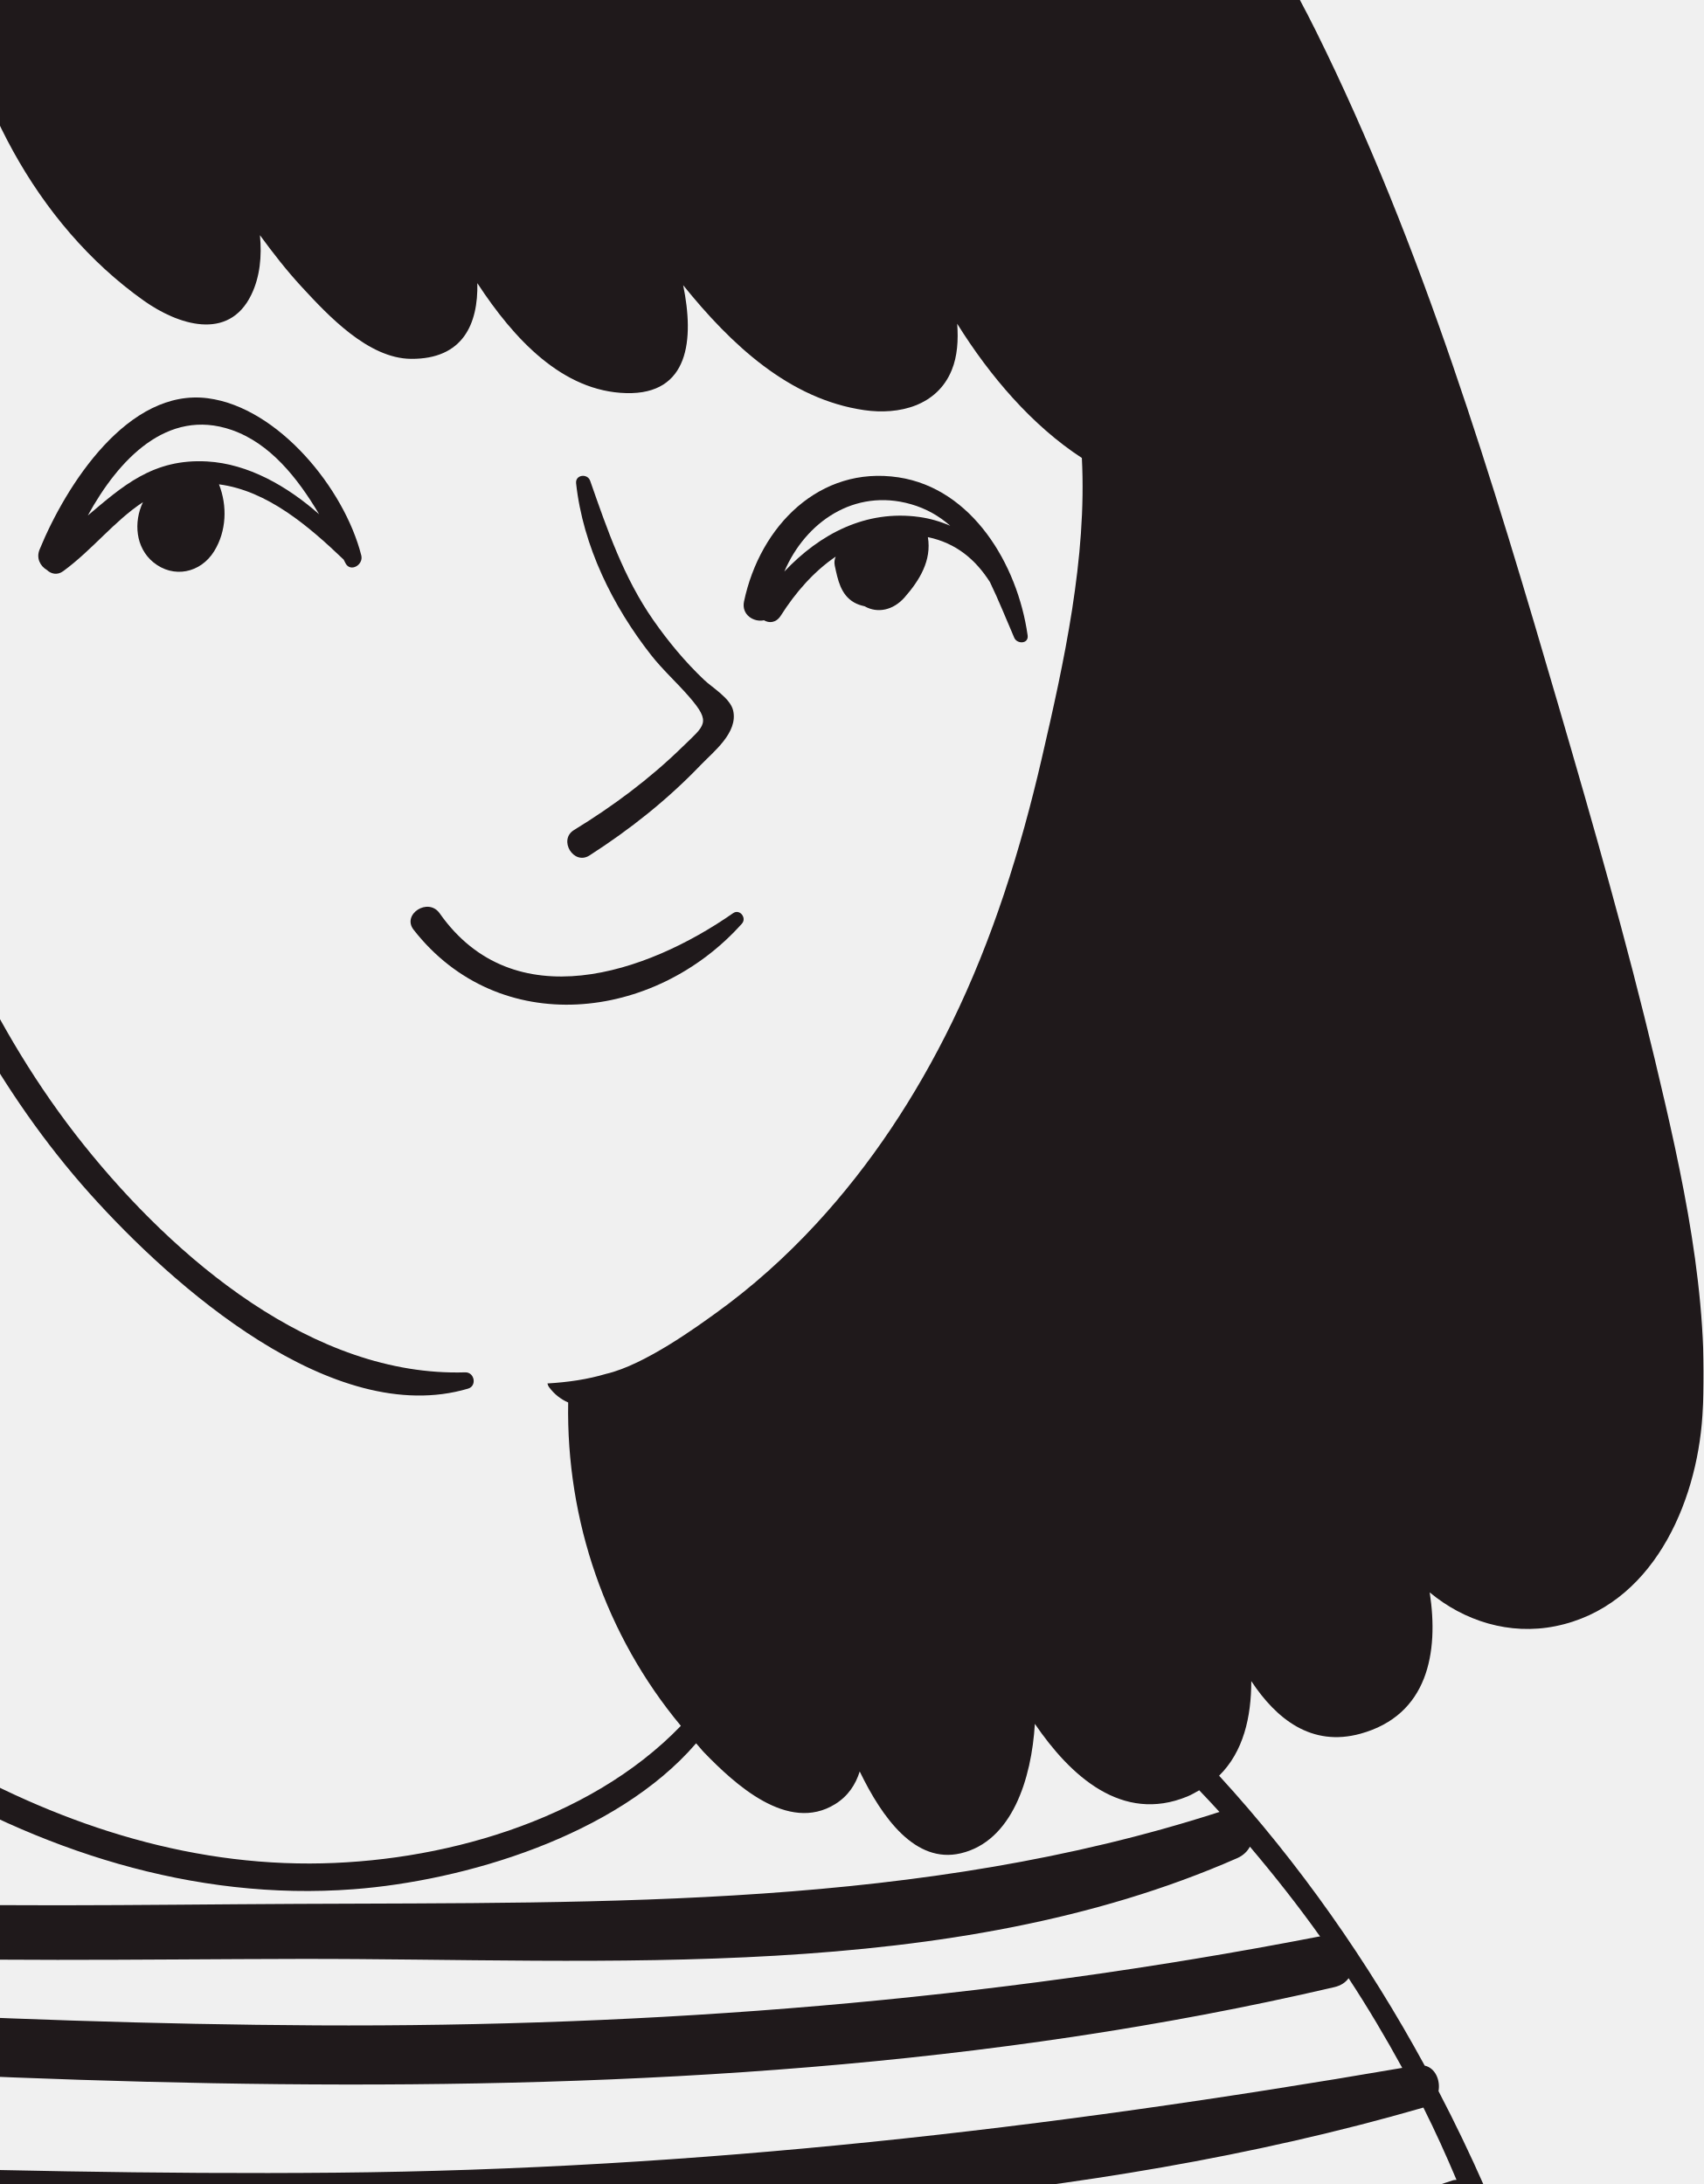
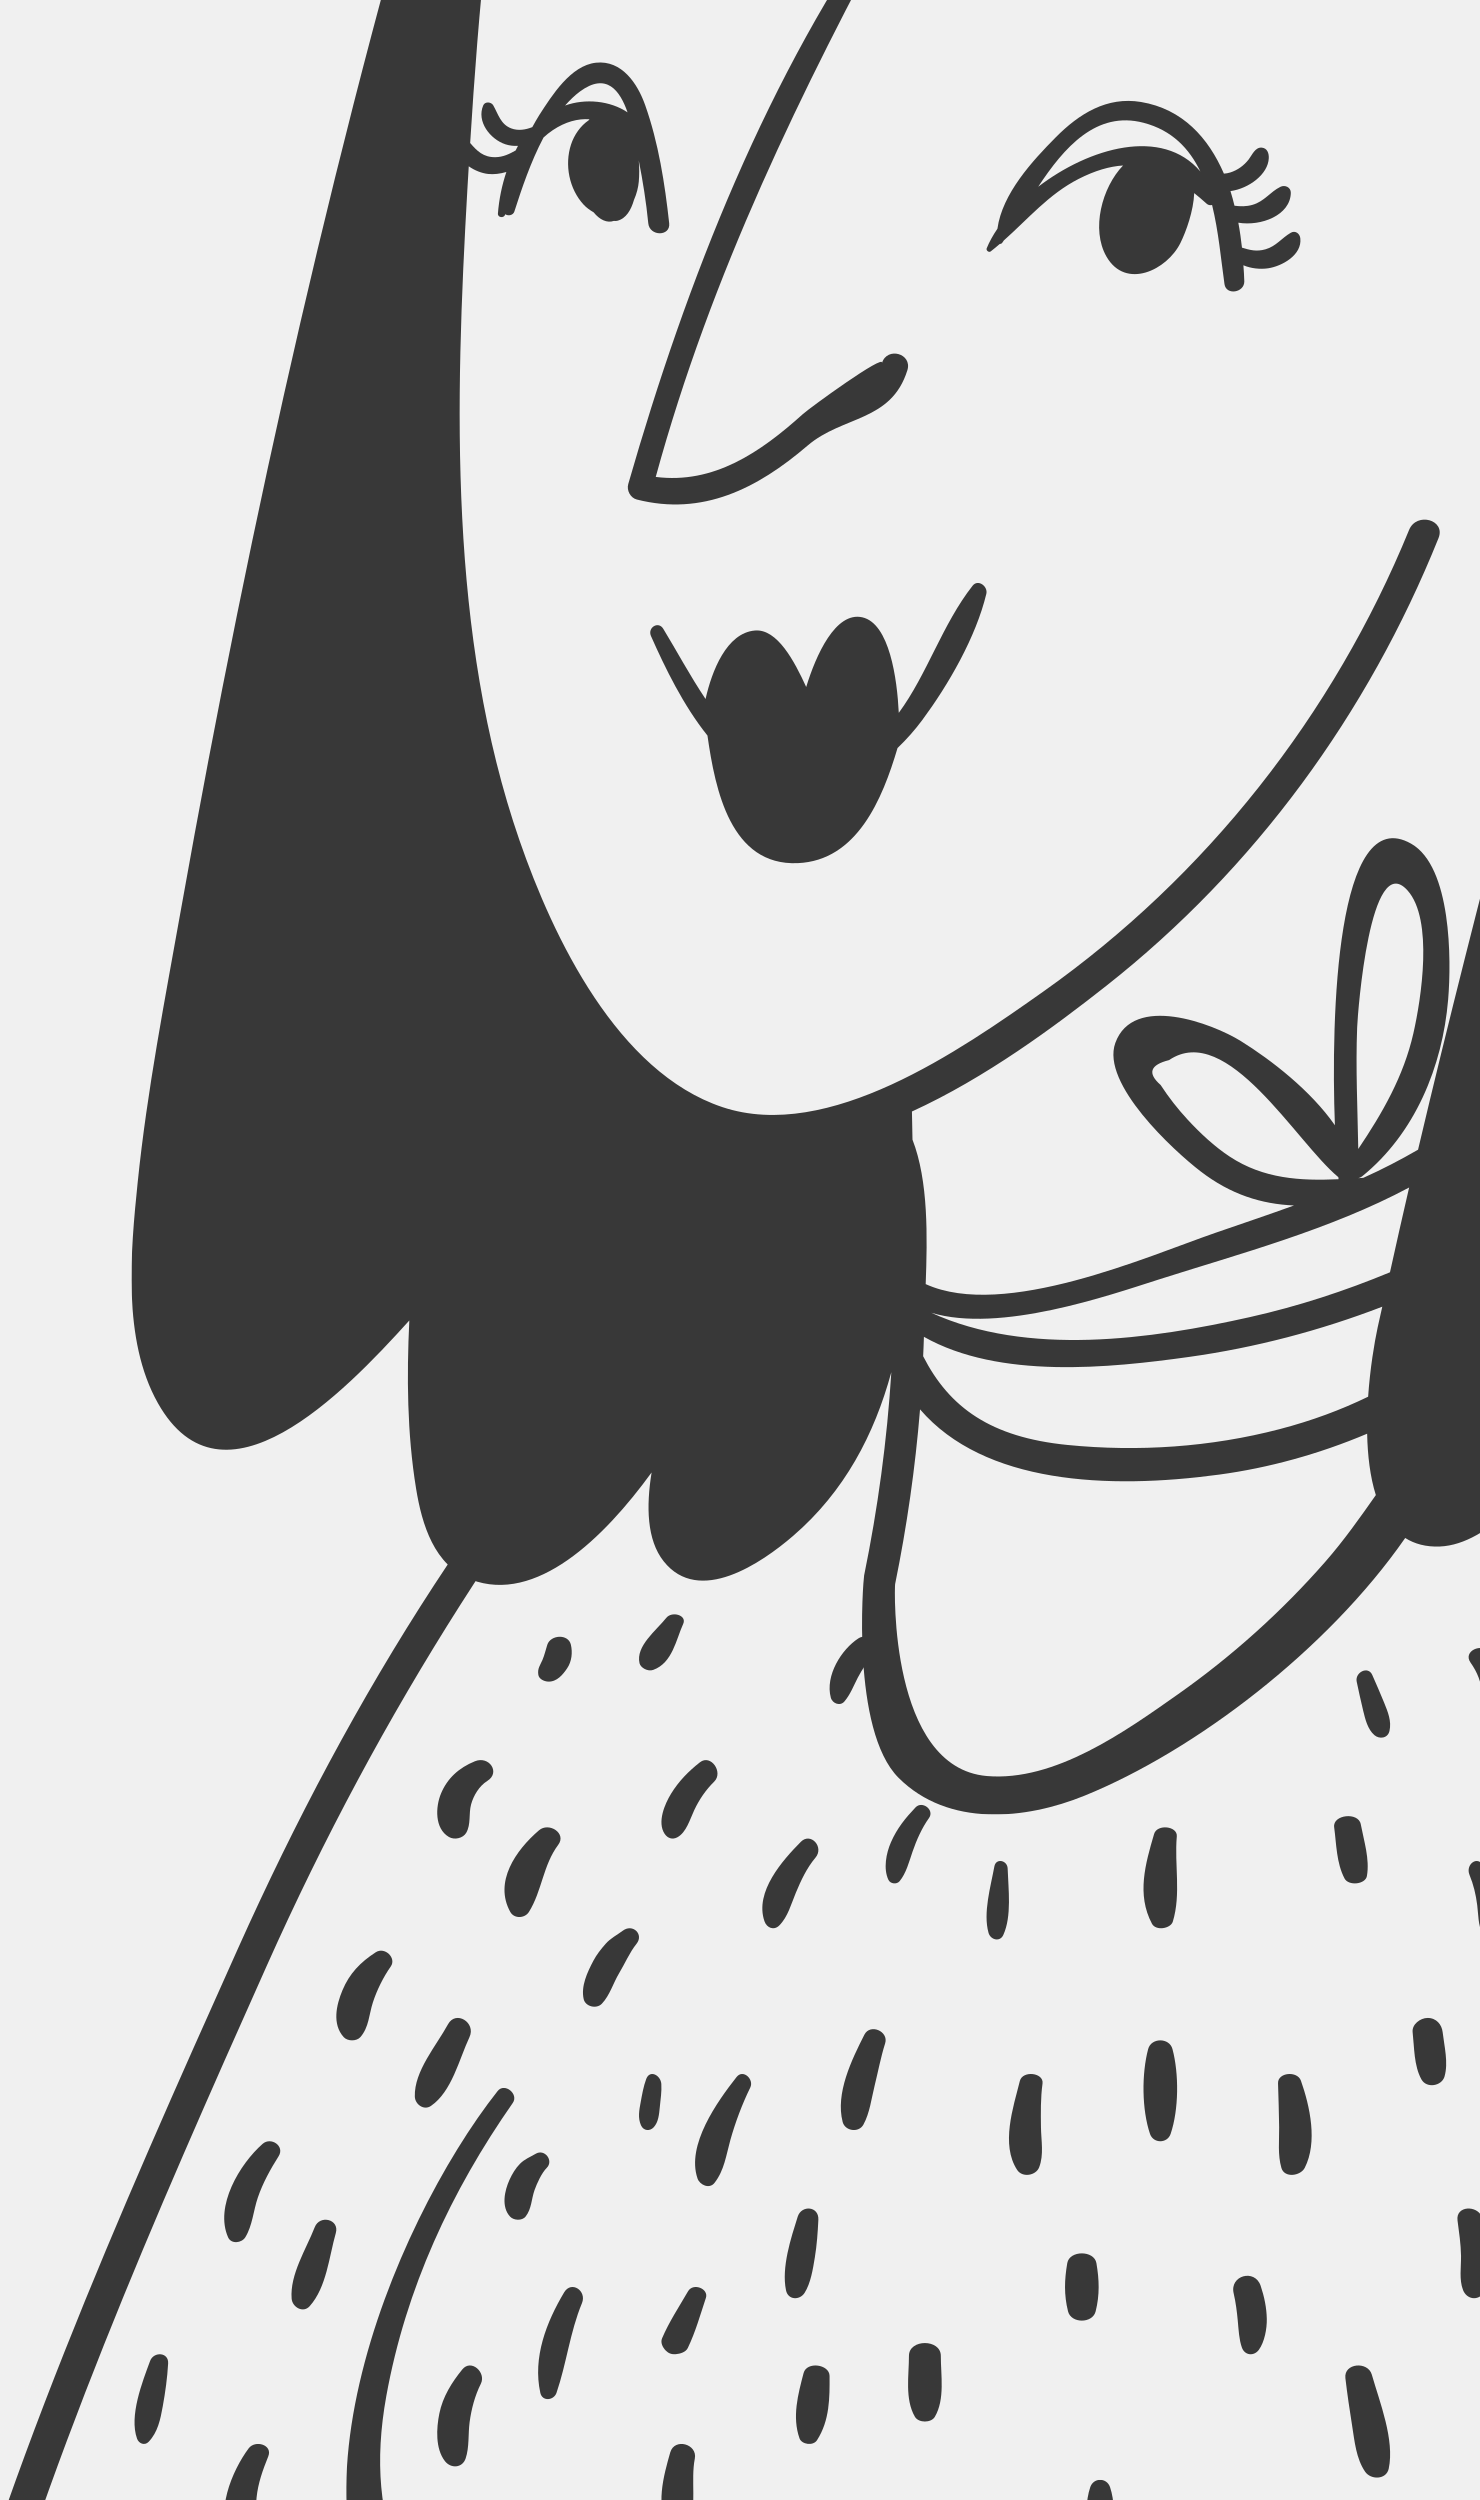
- <svg xmlns="http://www.w3.org/2000/svg" xmlns:xlink="http://www.w3.org/1999/xlink" width="195px" height="250px" viewBox="0 0 195 250" version="1.1">
+ <svg xmlns="http://www.w3.org/2000/svg" xmlns:xlink="http://www.w3.org/1999/xlink" width="132px" height="223px" viewBox="0 0 132 223" version="1.1">
  <defs>
-     <polygon id="path-1" points="7.81644933e-15 0 295.964 0 295.964 327.354 0 327.354" />
+     <polygon id="path-1" points="70.108 116.233 0.367 116.233 0.367 0.519 70.108 0.519 70.108 116.233" />
+     <polygon id="path-3" points="16.088 42.704 0.883 42.704 0.883 0.244 16.088 0.244" />
+     <polygon id="path-5" points="0.726 0.449 216.385 0.449 216.385 247.854 0.726 247.854" />
+     <polygon id="path-7" points="3.427 7.315 0.839 7.315 0.839 0.201 3.427 0.201" />
  </defs>
  <g id="home" stroke="none" stroke-width="1" fill="none" fill-rule="evenodd">
-     <g id="Tablet" transform="translate(-66, -2358)">
-       <g id="hausfrau" transform="translate(-35, 2301)">
-         <g id="Page-1">
-           <g id="Group-15" transform="translate(0, 0.482063)">
-             <g id="Group-14">
-               <g>
+     <g id="Mobile-Portrait-Copy-2" transform="translate(-140, -4559)">
+       <g id="pädagogin" transform="translate(29, 4538)">
+         <g id="Page-1" transform="translate(20, 21)">
+           <g id="Group-211">
+             <g id="Paedagogin" style="mix-blend-mode: multiply;" transform="translate(84, -86)">
+               <g id="Group-4" transform="translate(0, 198)">
                <mask id="mask-2" fill="white">
                  <use xlink:href="#path-1" />
                </mask>
-                 <g id="Clip-13" />
-                 <path d="M240.553,263.928 C206.345,274.974 170.643,274.281 135.017,274.452 C98.999,274.623 61.333,275.926 26.194,266.992 C26.134,266.977 26.081,266.979 26.024,266.966 C27.76,262.847 29.686,258.88 31.753,255.017 C32.816,256.244 34.084,257.302 35.613,258.129 C44.47,262.907 51.468,257.077 56.55,248.924 C58.812,253.407 62.179,257.246 66.874,259.769 C74.238,263.725 83.265,263.585 89.785,258.786 C105.305,268.303 123.1,274.173 141.488,272.775 C154.013,271.823 171.495,266.735 180.661,256.071 C180.973,256.412 181.248,256.78 181.57,257.114 C185.039,260.694 191.15,266.393 196.568,263.036 C198.061,262.111 198.915,260.789 199.384,259.294 C201.961,264.625 205.754,269.88 210.933,268.668 C216.825,267.289 219.045,260.122 219.427,253.846 C223.489,259.8 229.403,265.246 236.876,262.158 C237.372,261.952 237.799,261.698 238.236,261.449 C239.014,262.263 239.789,263.088 240.553,263.928 M244.037,267.906 C246.844,271.22 249.538,274.637 252.067,278.186 C251.998,278.196 251.935,278.192 251.866,278.206 C214,285.556 175.859,288.557 137.308,288.36 C118.644,288.264 99.988,287.574 81.35,286.612 C72.032,286.133 62.716,285.585 53.402,285.01 C43.528,284.4 32.835,284.834 23.605,280.81 C22.69,280.412 21.822,280.428 21.062,280.69 C21.851,278.106 22.693,275.536 23.621,272.991 C23.662,272.878 23.712,272.772 23.755,272.659 C24.042,272.85 24.366,273.012 24.759,273.112 C60.504,282.199 98.652,280.813 135.258,280.753 C170.385,280.695 209.672,283.677 242.592,269.214 C243.277,268.912 243.743,268.443 244.037,267.906 M255.329,282.961 C257.519,286.296 259.553,289.727 261.468,293.226 C220.767,300.218 180.799,304.839 139.407,305.222 C98.279,305.603 57.219,303.283 16.114,302.491 C16.94,297.057 18.045,291.667 19.45,286.344 C19.702,286.561 19.988,286.761 20.35,286.915 C35.949,293.578 55.635,291.916 72.284,292.851 C92.474,293.985 112.683,294.89 132.906,295.089 C173.354,295.486 214.188,293.198 253.692,283.985 C254.462,283.805 254.99,283.432 255.329,282.961 M267.679,306.045 C267.543,306.066 267.412,306.045 267.272,306.093 C246.803,312.917 226.874,318.284 205.163,318.984 C185.248,319.628 165.248,319.122 145.324,319.141 C124.663,319.162 104.001,319.182 83.34,319.202 C61.384,319.224 37.545,321.782 15.962,317.274 C15.465,317.171 15.008,317.177 14.589,317.255 C14.749,314.391 14.963,311.53 15.28,308.68 C15.586,308.788 15.912,308.867 16.28,308.883 C58.091,310.599 100.117,311.962 141.962,311.447 C182.399,310.949 224.796,309.073 263.889,297.768 C265.25,300.482 266.499,303.25 267.679,306.045 M269.558,310.679 C270.578,313.363 271.53,316.07 272.371,318.812 C272.389,318.872 272.43,318.904 272.452,318.959 C264.535,325.333 254.018,326.357 244.287,327.738 C233.432,329.279 222.53,330.451 211.602,331.328 C189.714,333.081 167.746,333.648 145.795,333.786 C123.785,333.926 101.772,333.683 79.76,333.549 C68.725,333.481 57.691,333.431 46.657,333.38 C36.071,333.328 24.352,334.552 14.382,330.335 C14.322,328.184 14.325,326.036 14.351,323.887 C14.372,323.891 14.388,323.9 14.407,323.905 C35.232,328.19 57.668,325.966 78.829,325.923 L147.96,325.788 C188.611,325.707 231.783,329.128 269.448,310.766 C269.495,310.743 269.514,310.704 269.558,310.679 M14.812,207.374 C13.216,195.195 13.973,182.727 15.116,170.547 C15.865,162.554 16.782,154.547 17.822,146.546 C17.028,166.123 17.267,185.746 17.852,205.321 C18.007,210.459 18.254,216.775 20.594,221.648 C19.962,221.591 19.363,221.379 18.815,220.967 C15.644,218.58 15.245,210.677 14.812,207.374 M129.757,90.261 C130.75,88.214 130.979,85.857 130.747,83.44 C132.239,85.483 133.794,87.48 135.517,89.348 C138.547,92.63 143.138,97.557 148.037,97.595 C153.991,97.641 155.725,93.592 155.625,88.929 C159.827,95.357 165.394,101.336 172.669,101.518 C179.881,101.701 180.45,95.365 179.181,89.165 C184.662,95.968 191.327,102.223 199.896,103.465 C203.899,104.044 208.249,102.967 209.913,98.884 C210.564,97.286 210.678,95.46 210.539,93.576 C214.261,99.549 219.102,105.231 224.805,108.941 C225.391,120.375 222.779,132.267 220.209,143.362 C217.798,153.77 214.603,164.018 209.902,173.632 C205.825,181.97 200.693,189.799 194.391,196.621 C190.893,200.409 187.038,203.87 182.851,206.876 C180.953,208.238 174.794,212.766 170.357,213.782 C168.226,214.422 165.986,214.74 163.644,214.88 C163.692,215.026 163.736,215.173 163.84,215.312 C164.449,216.136 165.193,216.692 166.02,217.06 C165.781,230.546 170.32,243.749 178.916,254.073 C168.321,265.065 151.157,269.793 136.468,269.831 C120.756,269.873 105.726,264.513 92.374,256.491 C92.835,256 93.276,255.484 93.693,254.932 C101.189,245.026 100.523,230.068 100.699,218.322 C100.921,203.561 99.963,188.808 97.901,174.197 C101.685,180.953 106.085,187.359 111.324,193.206 C120.731,203.704 139.115,220.054 154.564,215.473 C155.61,215.162 155.298,213.576 154.24,213.609 C136.845,214.147 120.946,200.51 110.603,187.592 C99.934,174.27 93.169,158.306 88.396,142.025 C88.357,141.891 88.28,141.806 88.222,141.697 C88.59,140.638 88.028,139.19 86.591,139.274 C77.9,139.777 71.081,121.6 68.843,115.179 C68.192,113.311 66.764,110.29 66.948,108.246 C67.79,98.922 75.273,104.309 77.849,106.764 C80.043,108.855 81.56,111.382 83.103,113.912 C82.978,114.207 82.928,114.542 83.025,114.911 C83.849,118.077 86.668,121.334 90.211,119.323 C95.309,116.429 91.465,107.999 90.621,104.034 C88.549,94.297 87.34,84.186 88.43,74.24 C89.306,66.25 91.928,59.246 95.321,52.132 C97.412,67.065 104.987,82.087 117.457,90.935 C121.304,93.666 127.145,95.646 129.757,90.261 M290.382,177.84 C287.164,164.339 283.335,150.959 279.449,137.638 C271.808,111.457 263.77,84.646 251.629,60.149 C241.555,39.825 226.777,22.798 207.085,11.388 C197.897,6.066 187.882,2.037 177.55,-0.402 C175.847,-0.804 174.13,-1.137 172.405,-1.438 C158.341,-7.127 140.517,-2.921 126.749,1.3 C126.536,1.364 126.379,1.475 126.227,1.586 C108.268,-7.136 86.877,-6.253 69.149,2.909 C56.475,9.461 47.981,19.812 41.739,31.765 C36.026,39.079 31.314,47.219 27.609,55.546 C17.308,78.703 12.489,104.316 8.087,129.15 C3.499,155.035 -2.217,182.313 0.881,208.678 C2.036,218.503 4.223,231.371 14.854,235.281 C19.237,236.892 23.53,236.37 27.523,234.618 C26.905,240.802 27.263,246.931 29.547,251.643 C26.276,257.823 23.442,264.174 21.066,270.421 C13.666,289.881 10.208,310.597 10.833,331.409 C10.833,331.425 10.841,331.435 10.843,331.451 C10.731,332.113 10.982,332.805 11.786,333.183 C21.324,337.674 31.781,337.084 42.072,337.133 C53.894,337.189 65.716,337.25 77.538,337.29 C101.119,337.367 124.706,337.576 148.285,337.323 C171.8,337.072 195.33,336.278 218.748,334.04 C230.243,332.943 241.762,331.606 253.133,329.571 C261.123,328.143 268.926,326.038 274.588,319.88 C274.704,319.753 274.783,319.624 274.83,319.494 C275.292,319.15 275.559,318.578 275.305,317.878 C272.624,310.466 269.373,303.087 265.618,295.886 C265.844,294.643 265.258,293.241 264.039,292.967 C257.569,281.091 249.687,269.795 240.511,259.781 C243.296,257.037 244.195,253.064 244.192,248.951 C247.058,253.289 251.087,256.516 256.684,254.975 C264.411,252.848 265.665,245.682 264.611,238.797 C268.542,242.069 273.737,243.731 279.016,242.662 C290.024,240.433 295.162,228.729 295.818,218.574 C296.692,205.047 293.5,190.923 290.382,177.84" id="Fill-12" fill="#1F191B" mask="url(#mask-2)" />
-                 <path d="M181.204,144.069 C177.368,148.075 173.069,151.482 168.457,154.442 C166.645,155.606 164.857,152.65 166.686,151.531 C171.143,148.803 175.31,145.709 179.091,142.018 C181.66,139.511 182.455,139.268 179.868,136.279 C178.443,134.635 176.838,133.202 175.482,131.47 C171.133,125.912 167.715,119.048 166.928,111.848 C166.819,110.846 168.229,110.678 168.537,111.556 C170.498,117.157 172.368,122.633 175.767,127.509 C177.496,129.985 179.41,132.285 181.58,134.346 C182.515,135.235 184.568,136.435 184.897,137.841 C185.492,140.375 182.632,142.577 181.204,144.069" id="Fill-2" fill="#1F191B" mask="url(#mask-2)" />
-                 <path d="M148.332,162.945 C146.953,161.18 150.004,159.201 151.314,161.065 C159.785,173.122 174.988,167.959 184.893,161.048 C185.647,160.52 186.488,161.591 185.903,162.246 C175.897,173.458 158.113,175.467 148.332,162.945" id="Fill-4" fill="#1F191B" mask="url(#mask-2)" />
-                 <path d="M209.746,116.703 C208.606,116.21 207.406,115.863 206.187,115.695 C200.08,114.853 194.822,117.632 190.755,121.945 C193.184,116.256 198.785,112.394 205.225,114.226 C207.019,114.736 208.491,115.604 209.746,116.703 M218.599,129.242 C217.436,121.056 212.214,112.426 203.811,111.158 C194.825,109.802 187.98,116.692 186.146,125.353 C185.815,126.916 187.292,127.772 188.423,127.519 C189.012,127.874 189.82,127.83 190.354,126.987 C192.046,124.318 194.149,121.922 196.636,120.233 C196.511,120.53 196.441,120.865 196.529,121.269 C196.88,122.904 197.208,124.595 198.736,125.478 C199.109,125.695 199.521,125.824 199.941,125.915 C201.428,126.765 203.229,126.366 204.512,124.906 C206.227,122.957 207.634,120.668 207.183,118.003 C210.417,118.679 212.646,120.572 214.287,123.151 C215.3,125.244 216.166,127.448 217.067,129.521 C217.398,130.281 218.742,130.236 218.599,129.242" id="Fill-6" fill="#1F191B" mask="url(#mask-2)" />
-                 <path d="M137.522,115.386 C133.853,112.151 129.393,109.61 124.715,109.341 C118.511,108.986 115.005,112.192 111.048,115.527 C114.572,109.099 120.14,103.193 127.491,105.727 C131.896,107.247 135.043,111.207 137.522,115.386 M142.345,120.101 C140.406,112.434 132.841,103.178 124.809,102.109 C115.688,100.897 108.57,112.006 105.529,119.424 C105.115,120.434 105.63,121.331 106.353,121.753 C106.842,122.216 107.544,122.401 108.238,121.894 C111.584,119.445 114.081,116.151 117.358,114.003 C116.267,116.293 116.513,119.209 118.536,120.872 C120.84,122.768 123.961,122.123 125.511,119.609 C126.924,117.319 127.031,114.421 126.059,111.96 C131.585,112.675 136.326,116.749 140.328,120.576 C140.394,120.707 140.466,120.847 140.531,120.976 C141.084,122.078 142.616,121.181 142.345,120.101" id="Fill-8" fill="#1F191B" mask="url(#mask-2)" />
+                 <g id="Clip-3" />
+                 <path d="M68.775,0.761 C51.226,18.303 38.332,39.273 28.233,61.796 C17.57,85.578 6.897,109.583 0.424,134.896 C-0.073,136.84 2.804,137.611 3.424,135.721 C3.788,134.667 4.119,133.603 4.415,132.527 C4.477,132.316 4.462,132.136 4.416,131.972 C10.851,108.27 20.817,85.69 30.815,63.301 C40.883,40.755 53.722,20.569 69.898,1.881 C70.56,1.118 69.507,0.03 68.775,0.761" id="Fill-2" fill="#3C3C3B" mask="url(#mask-2)" />
              </g>
+               <g id="Group-10" transform="translate(37, 272)">
+                 <mask id="mask-4" fill="white">
+                   <use xlink:href="#path-3" />
+                 </mask>
+                 <g id="Clip-9" />
+                 <path d="M15.602,54.114 C6.364,47.379 2.335,39.421 4.464,27.699 C6.2,18.133 10.236,9.459 15.738,1.585 C16.301,0.781 15.004,-0.259 14.39,0.519 C4.974,12.434 -6.791,40.759 7.64,52.453 C6.549,56.893 5.641,61.416 4.989,65.929 C4.759,67.526 7.054,68.274 7.423,66.616 C8.353,62.42 9.078,58.131 9.627,53.846 C11.121,54.76 12.811,55.546 14.764,56.149 C16.011,56.532 16.558,54.811 15.602,54.114" id="Fill-8" fill="#3C3C3B" mask="url(#mask-4)" />
+               </g>
+               <path d="M79.031,125.751 C82.176,123.058 86.495,123.65 87.938,119.026 C88.402,117.536 86.133,116.897 85.671,118.381 C85.944,117.503 79.282,122.338 78.611,122.941 C74.818,126.358 70.658,129.201 65.492,128.541 C70.448,110.429 78.455,94.1 87.295,77.718 C87.602,77.151 86.828,76.72 86.469,77.221 C75.483,92.581 68.269,110.981 63.04,129.175 C62.876,129.745 63.237,130.412 63.798,130.556 C69.664,132.052 74.541,129.596 79.031,125.751" id="Fill-18" fill="#3C3C3B" />
+               <path d="M93.759,138.243 C91.06,141.674 89.71,146.141 87.171,149.586 C87.025,146.546 86.34,141.609 83.917,141.064 C81.529,140.528 79.782,144.439 78.913,147.28 C77.862,144.978 76.329,142.07 74.336,142.242 C71.813,142.459 70.497,145.847 69.936,148.35 C68.523,146.244 67.303,143.955 66.159,142.082 C65.719,141.363 64.736,141.989 65.067,142.735 C66.323,145.567 67.951,148.924 70.106,151.613 C70.802,156.503 72.181,163.242 78.154,162.993 C83.435,162.773 85.704,157.308 87.061,152.723 C87.862,151.959 88.601,151.123 89.263,150.233 C91.607,147.068 94.055,142.825 94.981,138.969 C95.141,138.302 94.243,137.626 93.759,138.243" id="Fill-22" fill="#3C3C3B" />
+               <path d="M99.607,102.658 C101.918,99.149 104.795,95.849 109.005,96.952 C111.549,97.618 113.083,99.251 114.071,101.294 C110.665,97.288 104.165,99.168 99.607,102.658 M122.14,106.76 C121.321,107.233 120.836,107.968 119.878,108.239 C119.062,108.471 118.467,108.297 117.784,108.091 C117.698,107.354 117.602,106.61 117.459,105.865 C119.487,106.202 122.101,105.205 122.141,103.206 C122.153,102.702 121.616,102.464 121.212,102.665 C120.297,103.118 119.784,103.963 118.736,104.268 C118.158,104.435 117.638,104.417 117.116,104.35 C117.003,103.914 116.898,103.473 116.758,103.047 C118.389,102.821 120.123,101.55 120.176,100.1 C120.192,99.673 120.044,99.212 119.55,99.168 C118.96,99.116 118.681,99.834 118.387,100.216 C117.965,100.763 117.397,101.178 116.74,101.385 C116.548,101.447 116.36,101.475 116.173,101.489 C114.788,98.292 112.481,95.716 108.78,95.097 C105.737,94.587 103.254,96.149 101.174,98.248 C99.089,100.351 96.394,103.279 95.971,106.401 C95.575,106.984 95.248,107.57 95.013,108.149 C94.937,108.341 95.206,108.553 95.37,108.427 C95.646,108.216 95.909,107.992 96.17,107.769 C96.254,107.766 96.338,107.737 96.398,107.657 C96.446,107.591 96.495,107.516 96.542,107.448 C98.706,105.53 100.555,103.316 103.216,101.958 C104.667,101.219 105.966,100.839 107.176,100.762 C105.298,102.714 104.301,106.453 105.696,108.886 C107.409,111.872 111.099,110.095 112.297,107.668 C112.805,106.637 113.461,104.819 113.524,103.226 C113.895,103.524 114.268,103.842 114.648,104.183 C114.777,104.299 114.956,104.325 115.118,104.286 C115.7,106.65 115.917,109.192 116.224,111.346 C116.371,112.377 118.002,112.109 117.992,111.103 C117.988,110.643 117.941,110.146 117.911,109.663 C118.605,109.958 119.427,110.033 120.104,109.934 C121.337,109.755 123.164,108.753 122.988,107.253 C122.939,106.834 122.545,106.528 122.14,106.76" id="Fill-24" fill="#3C3C3B" />
+               <g id="Group-28" transform="translate(18, 0)">
+                 <mask id="mask-6" fill="white">
+                   <use xlink:href="#path-5" />
+                 </mask>
+                 <g id="Clip-27" />
+                 <path d="M39.404,95.414 C39.818,94.949 40.252,94.515 40.733,94.161 C43.109,92.413 44.306,94.088 44.978,96.023 C43.423,94.975 41.203,94.766 39.404,95.414 M154.405,92.894 C153.136,98.543 150.088,103.323 146.561,107.787 C143.211,112.027 139.545,117.046 133.969,118.004 C132.89,118.189 132.805,119.321 133.322,120.035 C127.169,142.73 120.906,165.597 115.49,188.553 C113.908,189.47 112.284,190.311 110.61,191.061 C110.464,191.071 110.321,191.08 110.177,191.09 L110.177,191.087 C110.29,191.057 110.4,191.01 110.5,190.931 C115.214,187.113 117.669,181.147 118.174,175.167 C118.476,171.606 118.463,163.307 114.882,161.261 C108.214,157.451 107.702,176.604 108.073,186.372 C105.919,183.28 102.406,180.556 99.687,178.866 C97.135,177.282 90.075,174.617 88.486,179.034 C87.181,182.664 93.703,188.65 96.09,190.484 C98.78,192.552 101.517,193.405 104.425,193.529 C102.096,194.373 99.743,195.163 97.411,195.969 C91.389,198.048 78.574,203.731 71.572,200.543 C71.725,196.345 71.824,191.335 70.394,187.657 C70.38,186.813 70.363,185.975 70.345,185.146 C76.896,182.155 83.085,177.561 87.703,173.919 C100.905,163.51 111.013,149.675 117.317,133.997 C117.979,132.351 115.354,131.648 114.693,133.264 C107.933,149.799 96.572,164.187 82.092,174.427 C74.628,179.706 62.875,187.9 53.445,184.757 C44.091,181.638 38.363,169.695 35.346,160.983 C28.998,142.649 29.599,121.908 30.696,102.783 C30.732,102.138 30.775,101.482 30.813,100.834 C31.335,101.206 31.966,101.454 32.545,101.518 C33.054,101.574 33.616,101.501 34.168,101.341 C33.766,102.54 33.51,103.8 33.414,105.047 C33.384,105.425 33.964,105.486 34.062,105.135 C34.065,105.127 34.067,105.117 34.07,105.108 C34.314,105.288 34.771,105.219 34.882,104.867 C35.519,102.884 36.334,100.436 37.482,98.266 C37.736,98.032 38.008,97.81 38.306,97.612 C39.433,96.858 40.539,96.568 41.583,96.638 C41.557,96.672 41.53,96.7 41.504,96.734 C40.78,97.222 40.215,98.038 39.937,98.887 C39.344,100.691 39.764,102.86 41.066,104.262 C41.308,104.522 41.619,104.749 41.953,104.941 C42.49,105.607 43.15,105.917 43.75,105.707 C43.85,105.706 43.941,105.724 44.051,105.697 C44.845,105.506 45.289,104.737 45.552,103.828 C45.792,103.292 45.936,102.703 45.98,102.204 C46.029,101.641 46.035,100.984 45.978,100.319 C46.346,102.17 46.64,104.032 46.826,105.917 C46.942,107.106 48.824,107.107 48.692,105.917 C48.303,102.374 47.741,98.741 46.546,95.37 C45.875,93.475 44.48,91.345 42.164,91.593 C39.9,91.835 38.23,94.529 37.112,96.25 C36.884,96.601 36.692,96.97 36.485,97.333 C36.484,97.336 36.481,97.337 36.48,97.34 C35.877,97.58 35.218,97.685 34.601,97.452 C33.647,97.089 33.445,96.177 32.996,95.393 C32.821,95.086 32.266,95.029 32.108,95.393 C31.481,96.834 32.727,98.423 34.077,98.87 C34.447,98.992 34.83,99.033 35.205,99.009 C35.126,99.139 35.069,99.285 34.997,99.42 C34.451,99.73 33.892,100.009 33.197,100.021 C32.113,100.04 31.545,99.463 30.939,98.756 C31.678,86.94 32.767,74.622 35.09,62.727 C44.814,61.23 54.636,57.508 63.775,52.767 C58.246,58.192 54.936,63.835 62.094,65.936 C67.516,67.529 74.479,63.258 79.146,60.908 C83.568,58.682 87.726,56.049 91.691,53.134 C91.418,53.922 91.302,54.77 91.428,55.706 C91.825,58.668 94.301,59.734 96.994,59.522 C105.264,58.869 113.75,54.228 120.705,48.823 C117.777,54.515 116.183,61.386 123.735,61.883 C128.005,62.163 132.84,58.795 136.183,56.578 C138.122,55.291 139.867,53.888 141.385,52.294 C138.689,63.755 137.311,75.511 136.942,87.291 C136.933,87.589 137.013,87.826 137.126,88.032 C134.969,90.83 133.348,93.983 132.856,97.205 C132.738,97.974 133.733,98.267 134.009,97.528 C135.868,92.567 139.08,88.6 143.009,85.149 C144.721,83.645 149.052,79.965 151.567,80.896 C153.614,81.653 154.834,85.345 155.124,87.245 C155.398,89.041 154.79,91.183 154.405,92.894 M107.224,225.299 C103.339,229.739 98.886,233.74 94.065,237.137 C89.325,240.478 83.079,244.937 77.032,244.422 C68.324,243.68 68.787,227.583 68.845,227.3 C69.895,222.142 70.641,216.948 71.067,211.716 C76.779,218.353 87.788,218.884 97.771,217.532 C102.132,216.942 106.644,215.71 110.949,213.887 C110.99,215.819 111.21,217.73 111.725,219.361 C110.297,221.393 108.865,223.425 107.224,225.299 M95.05,207.04 C100.994,206.21 106.764,204.685 112.299,202.558 C112.166,203.169 112.023,203.779 111.89,204.391 C111.589,205.793 111.211,208.072 111.037,210.586 C108.625,211.759 106.008,212.731 103.139,213.48 C96.985,215.087 90.525,215.519 84.2,214.888 C77.401,214.209 73.684,211.575 71.345,206.975 C71.368,206.399 71.401,205.822 71.413,205.245 C78.153,209.052 87.989,208.025 95.05,207.04 M110.059,177.63 C110.113,176.247 111.218,161.715 114.548,165.422 C116.885,168.025 115.769,175.128 115.071,178.184 C114.201,182.012 112.306,185.292 110.157,188.488 C110.095,184.869 109.917,181.259 110.059,177.63 M98.693,189.171 C97.322,188.268 96.046,187.07 94.931,185.864 C94.044,184.906 93.243,183.878 92.528,182.781 C91.329,181.729 91.579,180.988 93.281,180.561 C98.457,177.048 104.618,187.899 108.379,191.002 C108.386,191.063 108.394,191.131 108.401,191.186 C104.997,191.339 101.718,191.162 98.693,189.171 M114.695,191.925 C114.11,194.445 113.546,196.965 112.986,199.487 C108.966,201.156 104.811,202.515 100.502,203.483 C91.657,205.471 80.654,207.022 72.064,203.096 C78.177,204.953 87.919,201.548 92.344,200.137 C99.5,197.856 107.699,195.668 114.695,191.925 M199.082,31.135 C192.62,14.527 183.868,-0.866 164.665,-3.585 C161.647,-4.013 158.603,-4.109 155.594,-3.867 C148.592,-7.322 140.693,-9.144 133.032,-10.046 C132.974,-10.077 132.929,-10.118 132.858,-10.139 C126.518,-12.047 119.186,-10.559 112.806,-9.367 C105.325,-7.967 98.02,-5.712 90.929,-2.937 C76.499,2.709 62.939,10.425 49.704,18.482 C37.957,25.631 25.994,34.083 18.956,46.375 C16.826,50.095 15.138,55.135 17.938,58.976 C20.464,62.438 25.176,63.32 29.439,63.272 C19.195,97.227 11.396,132.039 5.171,166.969 C3.725,175.087 2.124,183.246 1.282,191.458 C0.652,197.605 -0.095,205.519 3.086,211.161 C8.835,221.359 19.55,210.4 25.511,203.786 C25.272,208.788 25.313,213.877 26.115,218.785 C26.633,221.968 27.723,225.652 31.025,226.905 C36.797,229.093 42.827,223.253 47.122,217.345 C46.633,220.378 46.693,223.361 48.194,225.261 C51.349,229.252 56.933,225.424 59.74,223.006 C64.341,219.044 66.99,213.953 68.506,208.4 C68.126,214.493 67.303,220.544 66.08,226.527 C66,226.919 64.896,240.342 69.162,244.591 C73.589,249.001 80.46,248.324 85.749,246.172 C95.568,242.178 107.381,233.215 114.344,223.188 C115.179,223.716 116.195,224.001 117.441,223.949 C121.87,223.762 126.044,218.291 128.686,215.268 C130.903,212.73 132.89,210.019 134.711,207.194 C133.447,217.728 132.851,234.383 141.746,231.741 C147.53,230.022 150.838,220.698 153.156,215.788 C155.224,211.408 156.945,206.891 158.416,202.287 C158.201,209.869 158.644,218.479 166.998,217.444 C170.8,216.973 173.507,214.418 175.471,210.959 C180.866,218.291 191.144,219.683 198.105,213.453 C204.706,207.544 207.753,197.393 210.173,189.167 C213.141,179.084 214.672,168.532 215.44,158.065 C218.51,116.211 214.362,70.409 199.082,31.135" id="Fill-26" fill="#3C3C3B" mask="url(#mask-6)" />
+               </g>
+               <path d="M49.364,243.104 C47.926,243.687 46.896,244.633 46.334,245.991 C45.845,247.173 45.752,249.103 47.042,249.858 C47.543,250.152 48.309,249.971 48.588,249.484 C49.025,248.721 48.794,247.79 49.022,246.952 C49.235,246.172 49.741,245.309 50.47,244.857 C51.665,244.116 50.64,242.588 49.364,243.104" id="Fill-31" fill="#3C3C3B" />
+               <path d="M55.079,249.262 C53.001,251.042 51.034,253.877 52.519,256.547 C52.868,257.175 53.816,257.126 54.179,256.547 C55.359,254.655 55.425,252.389 56.799,250.549 C57.564,249.525 55.96,248.506 55.079,249.262" id="Fill-33" fill="#3C3C3B" />
+               <path d="M40.516,260.142 C39.139,261.035 38.173,262.035 37.548,263.53 C36.999,264.841 36.611,266.55 37.656,267.71 C38.002,268.094 38.803,268.1 39.147,267.71 C39.916,266.833 39.914,265.676 40.261,264.615 C40.623,263.512 41.182,262.37 41.858,261.407 C42.388,260.651 41.321,259.62 40.516,260.142" id="Fill-35" fill="#3C3C3B" />
+               <path d="M46.96,266.569 C45.93,268.469 43.932,270.74 44.002,273.016 C44.022,273.708 44.809,274.281 45.433,273.853 C47.311,272.57 47.946,269.696 48.878,267.711 C49.486,266.414 47.658,265.277 46.96,266.569" id="Fill-37" fill="#3C3C3B" />
+               <path d="M30.424,277.233 C28.384,279.027 26.123,282.798 27.345,285.568 C27.628,286.206 28.562,286.079 28.879,285.568 C29.521,284.53 29.605,283.166 30.001,282.015 C30.444,280.721 31.125,279.486 31.854,278.334 C32.429,277.425 31.171,276.576 30.424,277.233" id="Fill-39" fill="#3C3C3B" />
+               <path d="M35.073,284.669 C34.32,286.61 32.842,288.883 33.014,291.043 C33.074,291.798 34.036,292.369 34.623,291.712 C36.137,290.018 36.352,287.294 36.954,285.188 C37.308,283.954 35.519,283.521 35.073,284.669" id="Fill-41" fill="#3C3C3B" />
+               <path d="M20.392,296.59 C19.693,298.48 18.503,301.509 19.224,303.527 C19.381,303.972 19.905,304.178 20.257,303.811 C21.079,302.956 21.308,301.809 21.518,300.646 C21.748,299.377 21.925,298.106 21.998,296.818 C22.057,295.788 20.702,295.752 20.392,296.59" id="Fill-43" fill="#3C3C3B" />
+               <path d="M29.177,304.397 C27.674,306.419 26.136,310.157 27.574,312.505 C28.065,313.308 29.243,313.068 29.543,312.259 C29.944,311.173 29.769,309.935 29.885,308.797 C30.018,307.48 30.442,306.324 30.932,305.102 C31.344,304.071 29.762,303.61 29.177,304.397" id="Fill-45" fill="#3C3C3B" />
+               <path d="M57.924,232.712 C57.699,231.711 56.108,231.815 55.819,232.712 C55.674,233.162 55.573,233.636 55.385,234.071 C55.172,234.562 54.927,234.835 55.021,235.403 C55.081,235.766 55.518,235.977 55.877,235.998 C56.668,236.045 57.212,235.372 57.589,234.813 C58.005,234.196 58.081,233.406 57.924,232.712" id="Fill-47" fill="#3C3C3B" />
+               <path d="M62.556,258.217 C62.014,258.625 61.476,258.872 61.018,259.393 C60.602,259.865 60.215,260.356 59.925,260.907 C59.389,261.93 58.803,263.167 59.064,264.321 C59.218,264.993 60.206,265.234 60.686,264.732 C61.398,263.983 61.699,262.88 62.23,262.002 C62.729,261.175 63.171,260.136 63.777,259.388 C64.46,258.544 63.437,257.554 62.556,258.217" id="Fill-49" fill="#3C3C3B" />
+               <path d="M54.783,278.117 C54.279,278.417 53.812,278.579 53.381,279.011 C52.983,279.412 52.683,279.923 52.451,280.431 C52.001,281.415 51.696,282.855 52.498,283.721 C52.824,284.071 53.562,284.115 53.879,283.721 C54.423,283.042 54.396,282.159 54.682,281.354 C54.896,280.753 55.32,279.82 55.771,279.372 C56.412,278.735 55.588,277.64 54.783,278.117" id="Fill-51" fill="#3C3C3B" />
+               <path d="M48.234,297.357 C47.285,298.525 46.494,299.795 46.191,301.28 C45.923,302.595 45.819,304.416 46.688,305.534 C47.213,306.211 48.239,306.166 48.534,305.296 C48.875,304.291 48.749,303.111 48.89,302.056 C49.049,300.872 49.361,299.696 49.895,298.622 C50.387,297.633 49.033,296.372 48.234,297.357" id="Fill-53" fill="#3C3C3B" />
+               <path d="M57.324,290.475 C55.742,293.13 54.503,296.285 55.197,299.443 C55.373,300.247 56.407,300.122 56.639,299.443 C57.537,296.818 57.84,294.027 58.91,291.443 C59.368,290.337 57.965,289.399 57.324,290.475" id="Fill-55" fill="#3C3C3B" />
+               <path d="M68.978,305.308 C69.236,304.003 67.166,303.429 66.787,304.751 C66.211,306.772 65.376,309.691 66.734,311.586 C67.197,312.235 68.176,312.087 68.454,311.379 C69.179,309.542 68.596,307.241 68.978,305.308" id="Fill-60" fill="#3C3C3B" />
+               <path d="M68.374,290.381 C67.571,291.767 66.684,293.108 66.057,294.574 C65.894,294.958 66.104,295.38 66.38,295.666 C66.621,295.914 66.906,296.025 67.268,295.995 C67.676,295.961 68.176,295.813 68.353,295.439 C69.048,293.992 69.462,292.48 69.964,290.98 C70.243,290.148 68.832,289.591 68.374,290.381" id="Fill-62" fill="#3C3C3B" />
+               <path d="M72.704,271.268 C70.983,273.455 68.196,277.355 69.22,280.325 C69.417,280.893 70.272,281.295 70.727,280.722 C71.606,279.607 71.772,278.244 72.145,276.9 C72.587,275.322 73.202,273.681 73.924,272.208 C74.283,271.474 73.285,270.53 72.704,271.268" id="Fill-64" fill="#3C3C3B" />
+               <path d="M64.643,271.445 C64.401,272.094 64.278,272.807 64.151,273.5 C64.019,274.217 63.879,274.906 64.176,275.577 C64.408,276.096 64.979,276.116 65.31,275.754 C65.743,275.282 65.791,274.586 65.858,273.918 C65.923,273.258 66.034,272.549 65.99,271.887 C65.939,271.116 64.967,270.578 64.643,271.445" id="Fill-66" fill="#3C3C3B" />
+               <path d="M78.439,250.286 C76.845,251.897 74.281,254.741 75.19,257.375 C75.399,257.983 76.047,258.22 76.508,257.755 C77.289,256.969 77.559,255.862 77.986,254.841 C78.461,253.707 78.962,252.627 79.741,251.702 C80.542,250.752 79.31,249.406 78.439,250.286" id="Fill-68" fill="#3C3C3B" />
+               <path d="M69.438,243.194 C68.425,243.988 67.551,244.872 66.861,245.996 C66.293,246.921 65.598,248.554 66.288,249.582 C66.557,249.981 66.984,250.117 67.411,249.891 C68.228,249.456 68.544,248.269 68.931,247.454 C69.383,246.498 69.962,245.651 70.704,244.923 C71.552,244.09 70.404,242.436 69.438,243.194" id="Fill-70" fill="#3C3C3B" />
+               <path d="M66.438,230.309 C65.527,231.449 63.691,232.831 64.045,234.359 C64.142,234.775 64.79,235.125 65.261,234.957 C66.999,234.337 67.313,232.208 67.939,230.857 C68.305,230.065 66.933,229.691 66.438,230.309" id="Fill-72" fill="#3C3C3B" />
+               <path d="M83.585,232.133 C82.055,233.116 80.582,235.477 81.109,237.431 C81.253,237.964 81.949,238.215 82.321,237.772 C82.865,237.124 83.131,236.388 83.519,235.639 C83.91,234.881 84.419,234.211 84.86,233.49 C85.375,232.649 84.364,231.632 83.585,232.133" id="Fill-74" fill="#3C3C3B" />
+               <path d="M88.668,247.217 C87.753,248.181 87.016,249.087 86.472,250.332 C86.046,251.304 85.779,252.691 86.246,253.681 C86.417,254.043 86.979,254.111 87.234,253.813 C87.827,253.116 88.101,252.035 88.399,251.168 C88.753,250.14 89.234,249.048 89.866,248.169 C90.388,247.443 89.261,246.592 88.668,247.217" id="Fill-76" fill="#3C3C3B" />
+               <path d="M84.103,267.493 C82.975,269.724 81.503,272.726 82.165,275.279 C82.378,276.098 83.601,276.275 84.015,275.518 C84.586,274.479 84.732,273.188 85.017,272.039 C85.33,270.775 85.561,269.51 85.956,268.265 C86.292,267.197 84.622,266.468 84.103,267.493" id="Fill-78" fill="#3C3C3B" />
+               <path d="M78.156,283.725 C77.553,285.639 76.693,288.244 77.11,290.288 C77.296,291.198 78.348,291.188 78.767,290.528 C79.32,289.658 79.511,288.403 79.683,287.366 C79.867,286.251 79.943,285.133 79.998,284.002 C80.059,282.772 78.489,282.668 78.156,283.725" id="Fill-80" fill="#3C3C3B" />
+               <path d="M80.998,297.932 C80.991,296.891 78.958,296.606 78.679,297.68 C78.183,299.584 77.64,301.583 78.317,303.504 C78.51,304.047 79.531,304.205 79.876,303.668 C81.016,301.895 81.009,299.879 80.998,297.932" id="Fill-82" fill="#3C3C3B" />
+               <path d="M90.922,296.144 C90.927,294.62 88.073,294.617 88.078,296.144 C88.084,297.849 87.691,300.01 88.614,301.583 C88.943,302.139 90.057,302.139 90.386,301.583 C91.309,300.01 90.916,297.849 90.922,296.144" id="Fill-87" fill="#3C3C3B" />
+               <g id="Group-91" transform="translate(103, 307)">
+                 <mask id="mask-8" fill="white">
+                   <use xlink:href="#path-7" />
+                 </mask>
+                 <g id="Clip-90" />
+                 <path d="M3.418,4.805 C3.39,3.533 3.423,2.056 3.015,0.851 C2.719,-0.015 1.548,-0.016 1.252,0.851 C0.844,2.049 0.877,3.542 0.848,4.805 C0.824,5.878 0.772,7.053 1.82,7.659 C2.013,7.771 2.252,7.771 2.446,7.659 C3.495,7.053 3.441,5.879 3.418,4.805" id="Fill-89" fill="#3C3C3B" mask="url(#mask-8)" />
+               </g>
+               <path d="M104.8,287.87 C104.602,286.71 102.398,286.71 102.2,287.87 C101.946,289.362 101.898,290.696 102.269,292.177 C102.543,293.273 104.457,293.275 104.731,292.177 C105.102,290.7 105.054,289.36 104.8,287.87" id="Fill-92" fill="#3C3C3B" />
+               <path d="M99.993,271.856 C100.13,270.873 98.212,270.66 97.97,271.622 C97.377,273.992 96.253,277.296 97.73,279.558 C98.201,280.278 99.402,280.056 99.686,279.34 C100.133,278.206 99.868,276.931 99.854,275.747 C99.838,274.453 99.816,273.139 99.993,271.856" id="Fill-94" fill="#3C3C3B" />
+               <path d="M96.883,252.669 C96.859,251.935 95.839,251.706 95.697,252.489 C95.377,254.253 94.671,256.634 95.178,258.413 C95.356,259.039 96.194,259.256 96.491,258.607 C97.267,256.914 96.941,254.504 96.883,252.669" id="Fill-96" fill="#3C3C3B" />
+               <path d="M111.971,249.808 C112.054,248.875 110.21,248.683 109.946,249.588 C109.173,252.237 108.367,254.988 109.756,257.599 C110.109,258.26 111.425,258.04 111.617,257.403 C112.364,254.931 111.747,252.323 111.971,249.808" id="Fill-98" fill="#3C3C3B" />
+               <path d="M111.584,268.774 C111.311,267.743 109.689,267.741 109.416,268.774 C108.828,270.982 108.846,274.179 109.581,276.345 C109.875,277.217 111.123,277.219 111.419,276.345 C112.154,274.179 112.172,270.982 111.584,268.774" id="Fill-100" fill="#3C3C3B" />
+               <path d="M123.042,271.597 C122.724,270.696 120.974,270.85 121,271.821 C121.037,273.132 121.087,274.444 121.1,275.757 C121.113,276.961 120.962,278.2 121.3,279.376 C121.566,280.308 123.007,280.101 123.38,279.376 C124.548,277.096 123.851,273.893 123.042,271.597" id="Fill-102" fill="#3C3C3B" />
+               <path d="M119.448,289.888 C118.932,288.351 116.666,288.96 117.042,290.563 C117.234,291.385 117.333,292.202 117.412,293.04 C117.484,293.802 117.521,294.69 117.777,295.402 C118.032,296.122 118.857,296.195 119.289,295.604 C119.8,294.906 120.014,293.715 119.999,292.862 C119.982,291.839 119.771,290.852 119.448,289.888" id="Fill-104" fill="#3C3C3B" />
+               <path d="M129.365,297.815 C129.017,296.596 126.852,296.781 127.008,298.125 C127.175,299.552 127.386,300.966 127.611,302.385 C127.828,303.756 127.966,305.303 128.767,306.475 C129.274,307.219 130.66,307.21 130.874,306.207 C131.417,303.64 130.071,300.286 129.365,297.815" id="Fill-106" fill="#3C3C3B" />
+               <path d="M139.188,283.766 C138.792,282.68 136.834,282.721 137.011,284.064 C137.15,285.114 137.306,286.163 137.324,287.224 C137.339,288.21 137.14,289.341 137.501,290.267 C137.829,291.113 138.831,291.268 139.36,290.514 C140.543,288.821 139.846,285.569 139.188,283.766" id="Fill-108" fill="#3C3C3B" />
+               <path d="M135.685,267.273 C135.607,266.589 135.126,266 134.346,266 C133.681,266 132.926,266.585 133.006,267.273 C133.16,268.632 133.113,270.251 133.791,271.482 C134.248,272.31 135.602,272.087 135.851,271.227 C136.209,269.982 135.829,268.534 135.685,267.273" id="Fill-110" fill="#3C3C3B" />
+               <path d="M128.38,248.719 C128.174,247.606 125.854,247.855 126.007,248.988 C126.211,250.498 126.201,252.159 126.931,253.559 C127.291,254.248 128.797,254.095 128.929,253.341 C129.192,251.826 128.662,250.225 128.38,248.719" id="Fill-112" fill="#3C3C3B" />
+               <path d="M139.276,252.407 C138.817,251.482 137.69,252.295 138.081,253.244 C138.436,254.104 138.648,254.988 138.767,255.935 C138.879,256.813 138.84,257.703 139.234,258.481 C139.653,259.306 140.637,259.093 140.885,258.223 C141.406,256.391 140.03,253.922 139.276,252.407" id="Fill-145" fill="#3C3C3B" />
+               <path d="M139.916,233.39 C139.153,232.493 137.458,233.291 138.171,234.302 C138.784,235.17 139.141,236.07 139.203,237.101 C139.261,238.095 139.075,238.753 139.719,239.618 C140.052,240.064 140.658,240.122 141.104,239.777 C143.154,238.198 141.222,234.925 139.916,233.39" id="Fill-147" fill="#3C3C3B" />
+               <path d="M130.464,237.877 C130.129,237.044 129.763,236.225 129.405,235.404 C129.036,234.558 127.838,235.178 128.018,236.011 C128.205,236.87 128.383,237.731 128.593,238.584 C128.78,239.35 128.993,240.256 129.599,240.776 C130.039,241.154 130.788,241.068 130.94,240.409 C131.144,239.522 130.791,238.688 130.464,237.877" id="Fill-149" fill="#3C3C3B" />
            </g>
          </g>
        </g>
      </g>
    </g>
  </g>
</svg>
